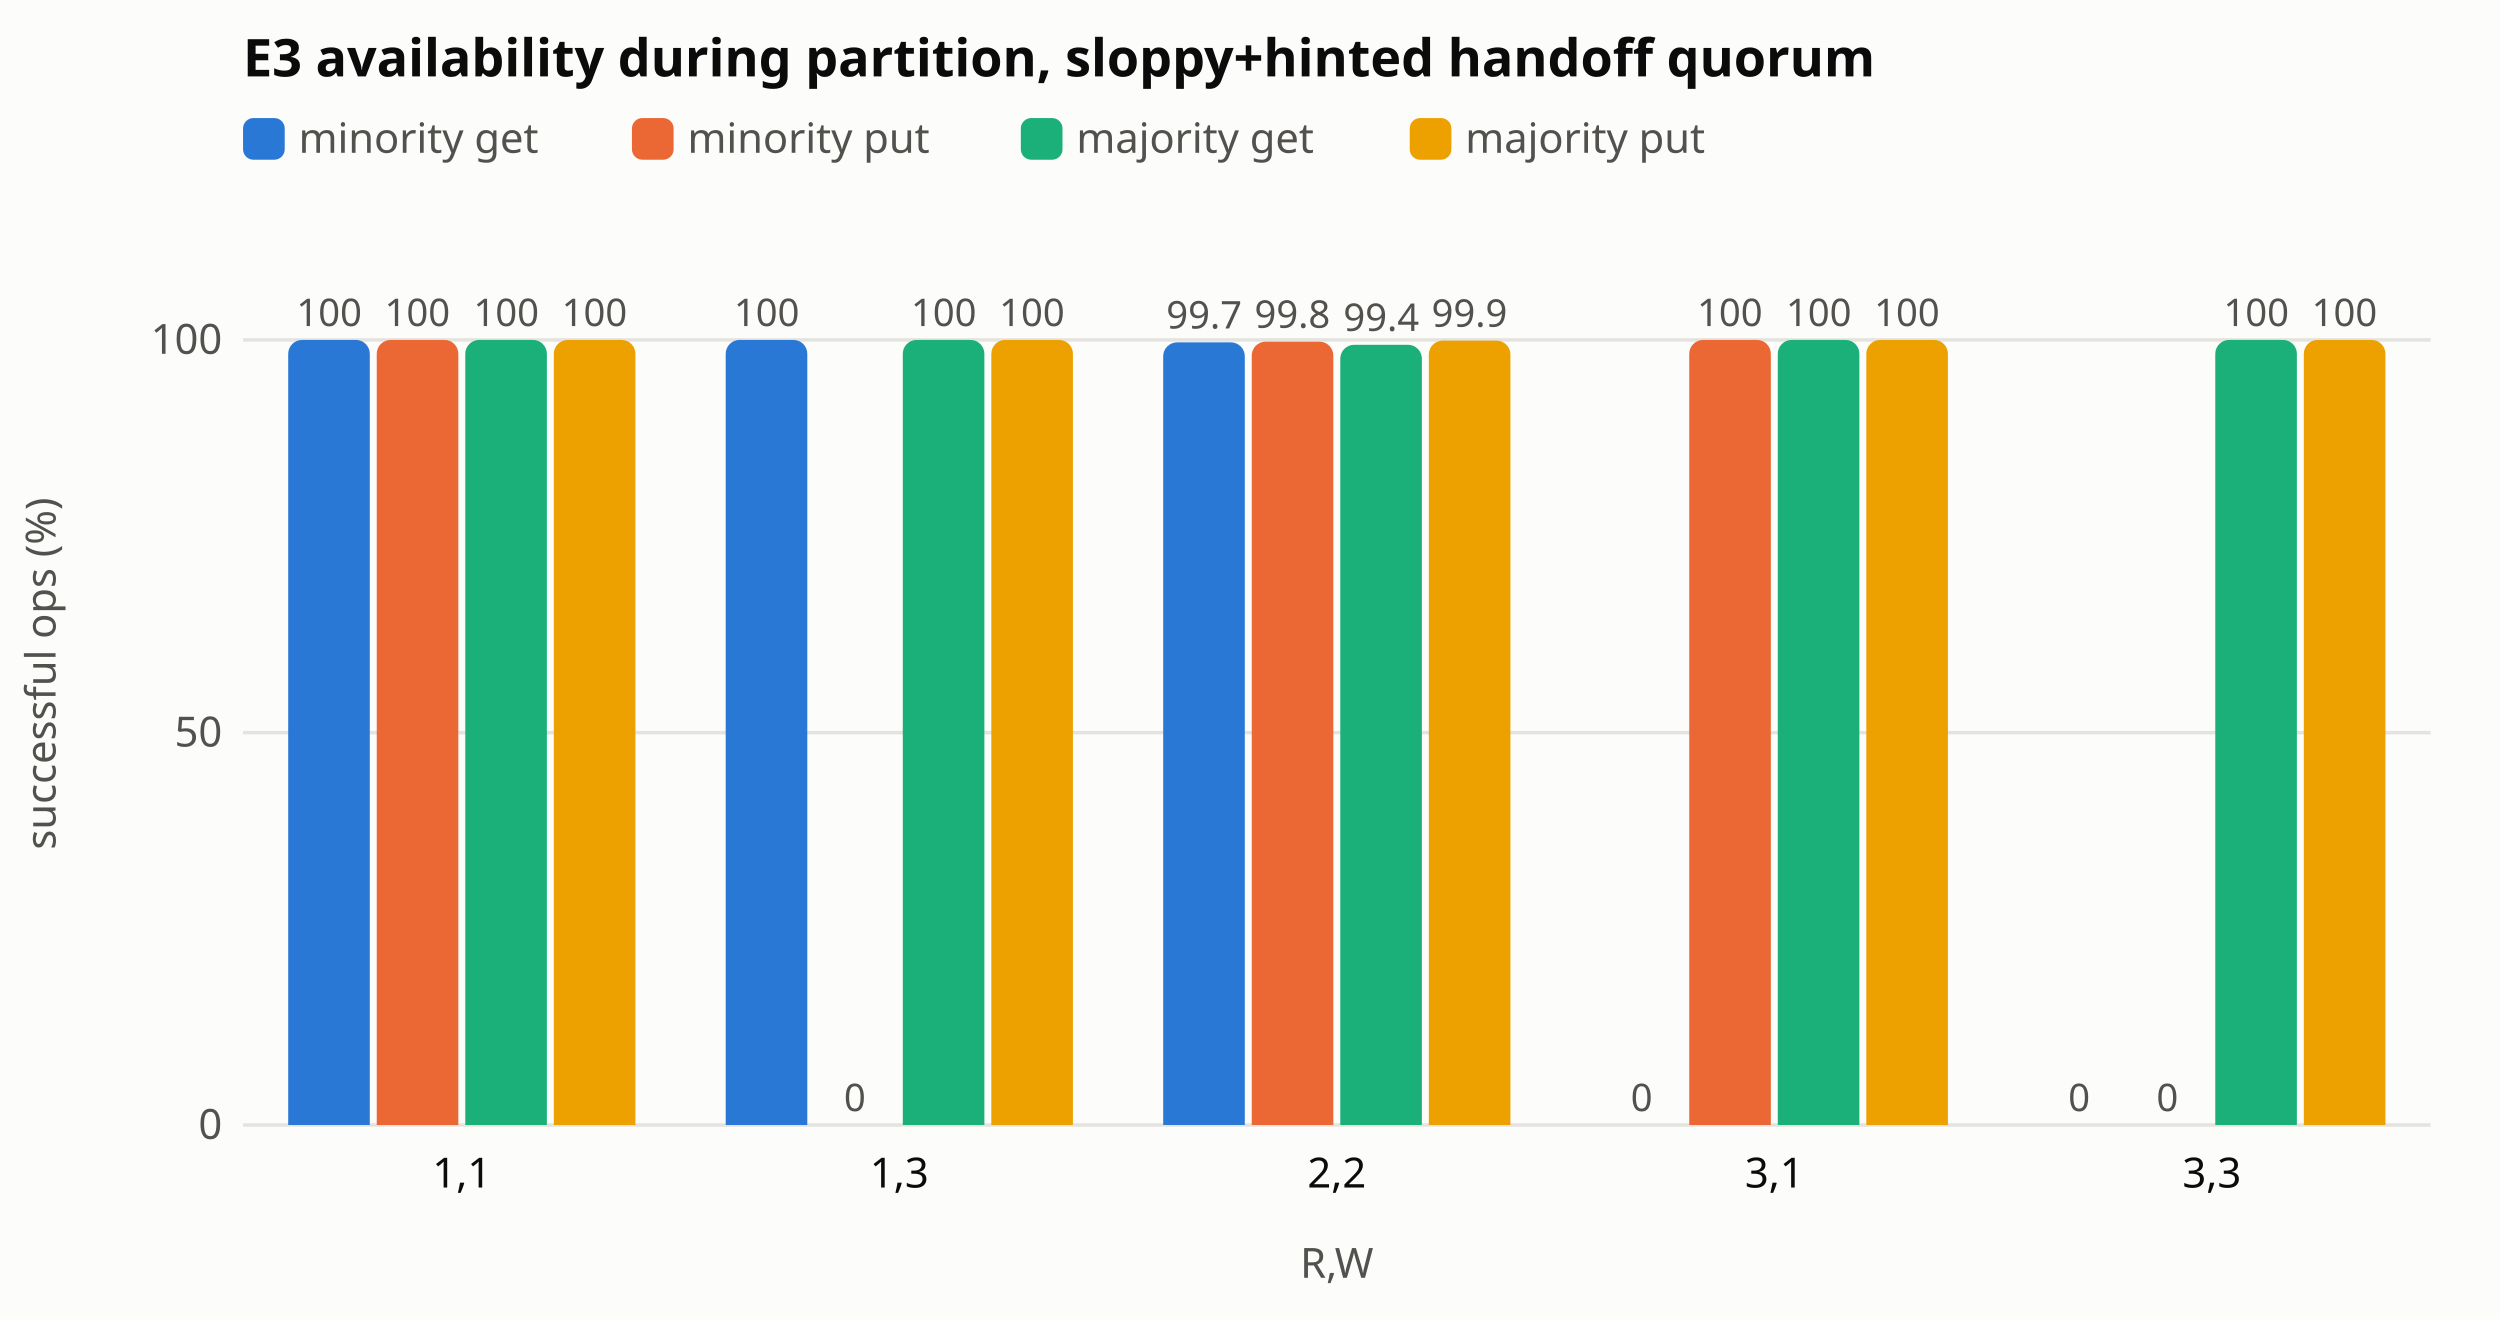
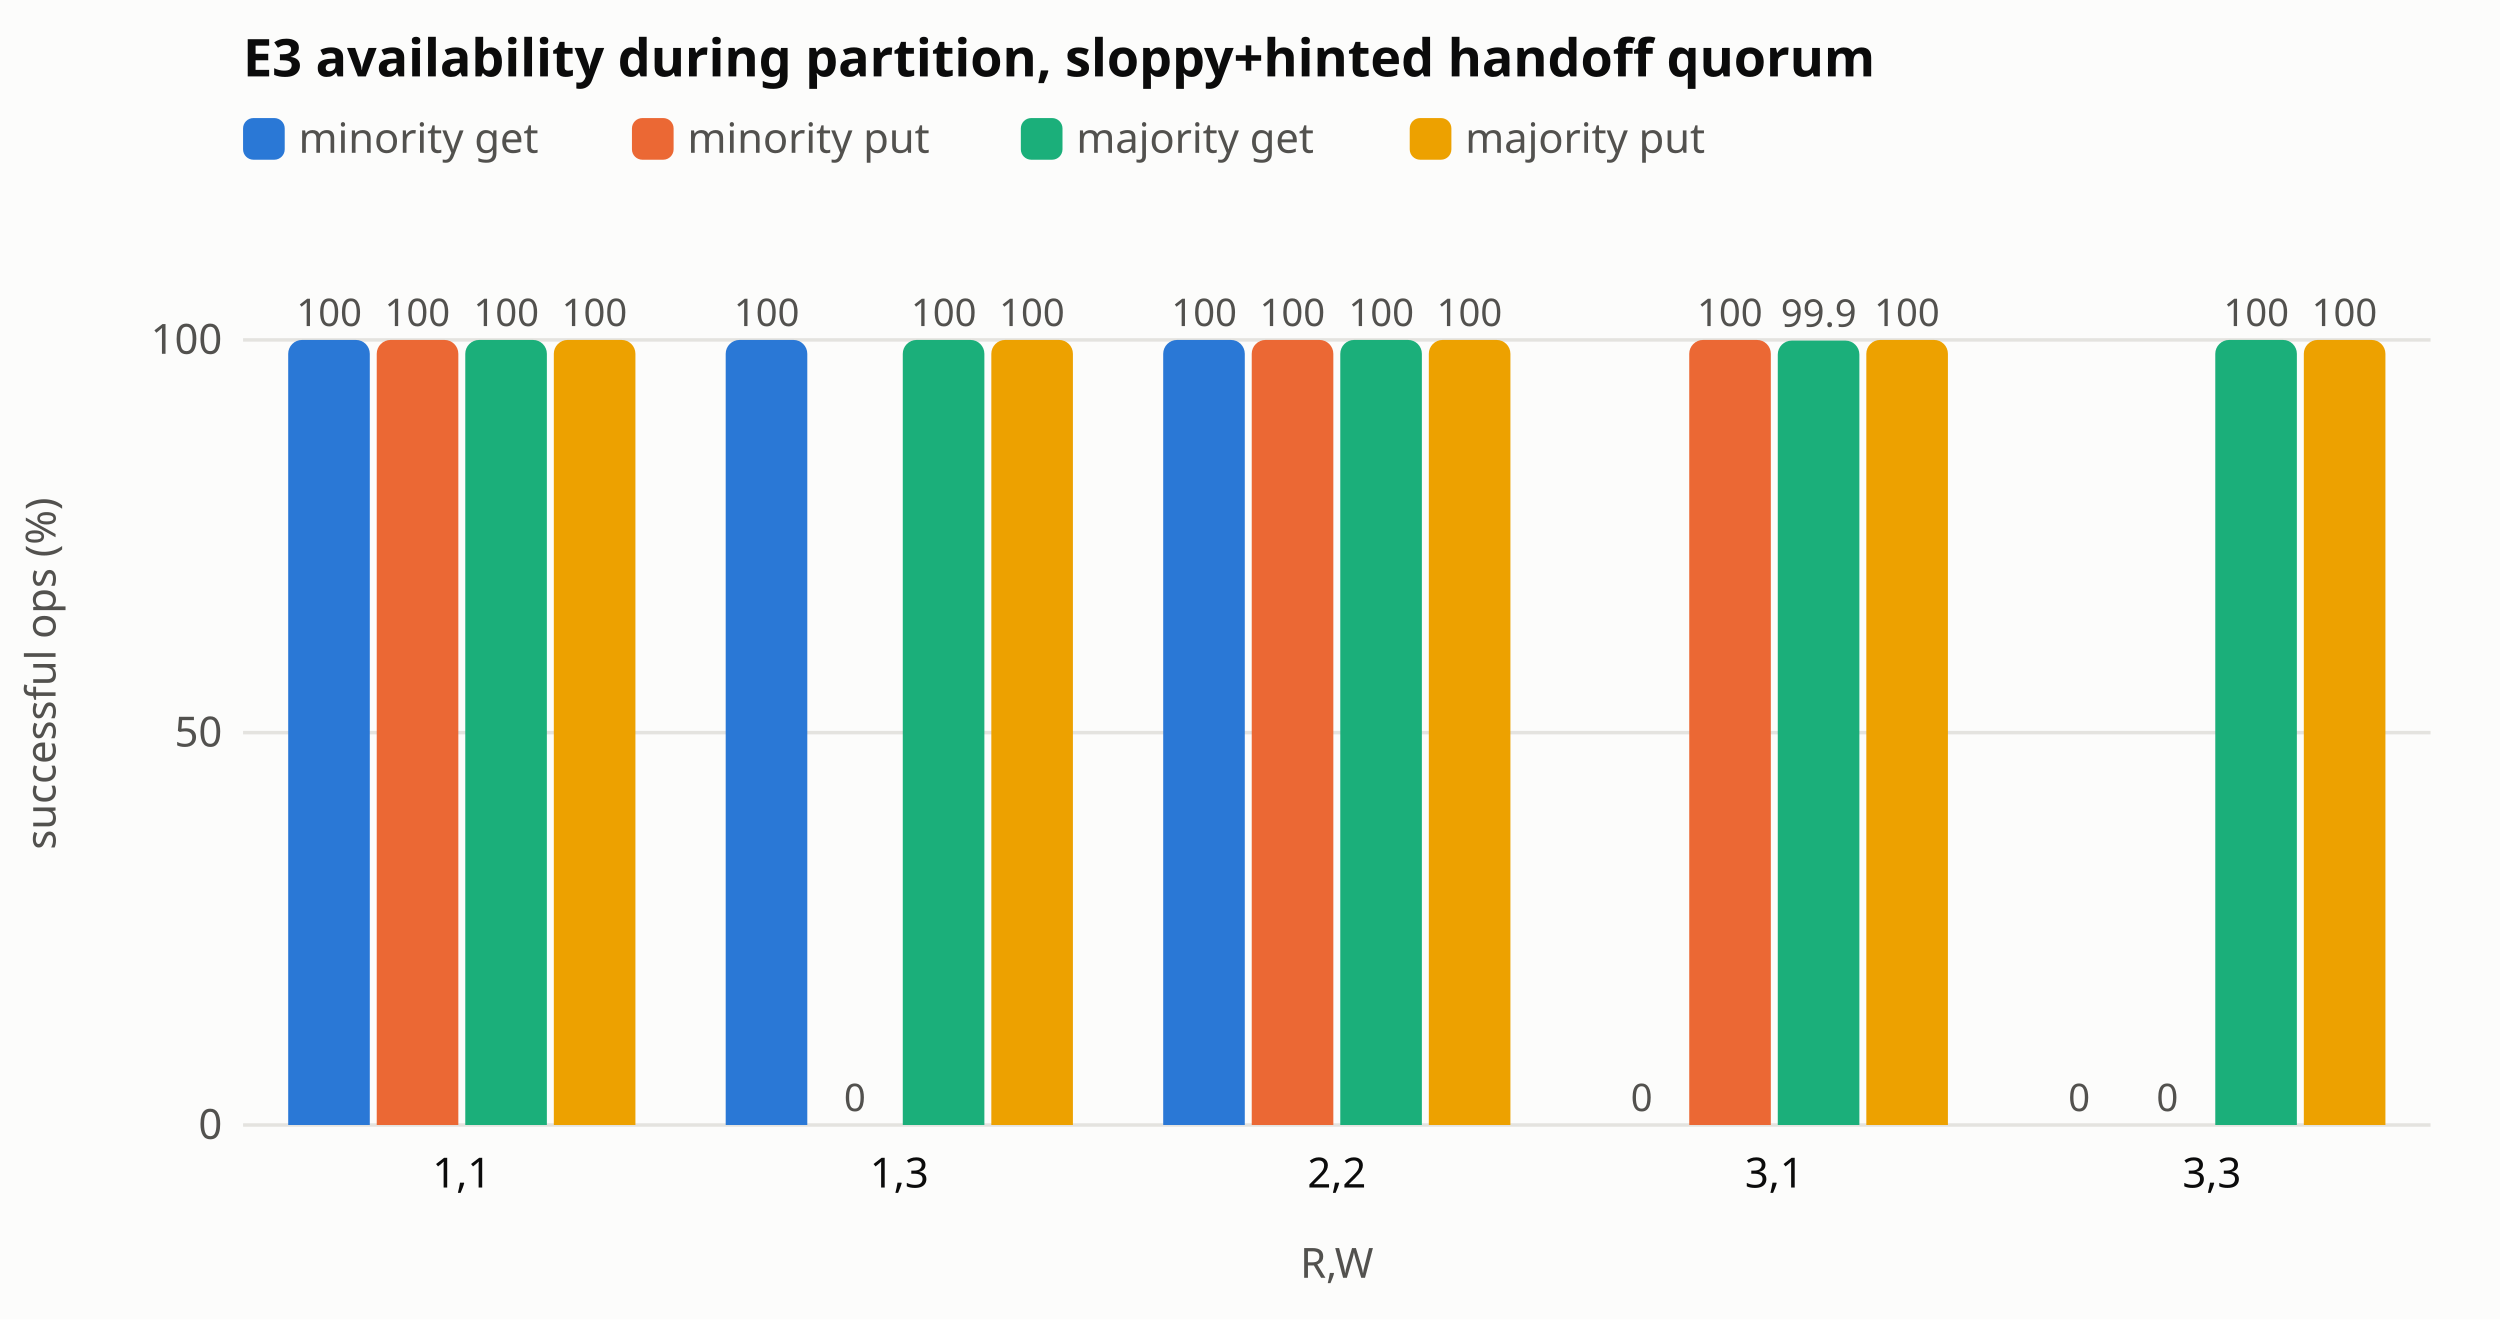
<svg xmlns="http://www.w3.org/2000/svg" width="720" height="380" font-family="system-ui,sans-serif" font-size="12">
  <rect width="100%" height="100%" fill="#fcfcfb" />
  <text x="70" y="22" font-size="15" font-weight="600" fill="#0b0b0b">E3 availability during partition, sloppy+hinted handoff quorum</text>
  <rect x="70" y="34" width="12" height="12" rx="3" fill="#2a78d6" />
  <text x="86" y="44" fill="#52514e">minority get</text>
  <rect x="182" y="34" width="12" height="12" rx="3" fill="#eb6834" />
  <text x="198" y="44" fill="#52514e">minority put</text>
  <rect x="294" y="34" width="12" height="12" rx="3" fill="#1baf7a" />
  <text x="310" y="44" fill="#52514e">majority get</text>
  <rect x="406" y="34" width="12" height="12" rx="3" fill="#eda100" />
  <text x="422" y="44" fill="#52514e">majority put</text>
  <text x="385" y="368" text-anchor="middle" fill="#52514e">R,W</text>
  <text transform="translate(16,194) rotate(-90)" text-anchor="middle" fill="#52514e">successful ops (%)</text>
  <line x1="70" x2="700" y1="324.0" y2="324.0" stroke="#e4e3df" />
  <text x="64" y="328.0" text-anchor="end" fill="#52514e">0</text>
  <line x1="70" x2="700" y1="211.0" y2="211.0" stroke="#e4e3df" />
  <text x="64" y="215.0" text-anchor="end" fill="#52514e">50</text>
  <line x1="70" x2="700" y1="97.9" y2="97.9" stroke="#e4e3df" />
  <text x="64" y="101.9" text-anchor="end" fill="#52514e">100</text>
  <text x="133.0" y="342" text-anchor="middle" fill="#0b0b0b">1,1</text>
  <path d="M83.0 324 V101.9 a4 4 0 0 1 4 -4 H102.5 a4 4 0 0 1 4 4 V324 Z" fill="#2a78d6" />
  <text x="94.8" y="93.9" text-anchor="middle" font-size="11" fill="#52514e">100</text>
  <path d="M108.5 324 V101.9 a4 4 0 0 1 4 -4 H128.0 a4 4 0 0 1 4 4 V324 Z" fill="#eb6834" />
  <text x="120.2" y="93.9" text-anchor="middle" font-size="11" fill="#52514e">100</text>
  <path d="M134.0 324 V101.9 a4 4 0 0 1 4 -4 H153.5 a4 4 0 0 1 4 4 V324 Z" fill="#1baf7a" />
  <text x="145.8" y="93.9" text-anchor="middle" font-size="11" fill="#52514e">100</text>
  <path d="M159.5 324 V101.9 a4 4 0 0 1 4 -4 H179.0 a4 4 0 0 1 4 4 V324 Z" fill="#eda100" />
  <text x="171.2" y="93.9" text-anchor="middle" font-size="11" fill="#52514e">100</text>
  <text x="259.0" y="342" text-anchor="middle" fill="#0b0b0b">1,3</text>
  <path d="M209.0 324 V101.9 a4 4 0 0 1 4 -4 H228.5 a4 4 0 0 1 4 4 V324 Z" fill="#2a78d6" />
  <text x="220.8" y="93.9" text-anchor="middle" font-size="11" fill="#52514e">100</text>
  <text x="246.2" y="320.0" text-anchor="middle" font-size="11" fill="#52514e">0</text>
  <path d="M260.0 324 V101.9 a4 4 0 0 1 4 -4 H279.5 a4 4 0 0 1 4 4 V324 Z" fill="#1baf7a" />
  <text x="271.8" y="93.9" text-anchor="middle" font-size="11" fill="#52514e">100</text>
  <path d="M285.5 324 V101.9 a4 4 0 0 1 4 -4 H305.0 a4 4 0 0 1 4 4 V324 Z" fill="#eda100" />
  <text x="297.2" y="93.9" text-anchor="middle" font-size="11" fill="#52514e">100</text>
  <text x="385.0" y="342" text-anchor="middle" fill="#0b0b0b">2,2</text>
-   <path d="M335.0 324 V102.6 a4 4 0 0 1 4 -4 H354.5 a4 4 0 0 1 4 4 V324 Z" fill="#2a78d6" />
-   <text x="346.8" y="94.6" text-anchor="middle" font-size="11" fill="#52514e">99.7</text>
-   <path d="M360.5 324 V102.4 a4 4 0 0 1 4 -4 H380.0 a4 4 0 0 1 4 4 V324 Z" fill="#eb6834" />
-   <text x="372.2" y="94.4" text-anchor="middle" font-size="11" fill="#52514e">99.8</text>
-   <path d="M386.0 324 V103.3 a4 4 0 0 1 4 -4 H405.5 a4 4 0 0 1 4 4 V324 Z" fill="#1baf7a" />
-   <text x="397.8" y="95.3" text-anchor="middle" font-size="11" fill="#52514e">99.4</text>
-   <path d="M411.5 324 V102.1 a4 4 0 0 1 4 -4 H431.0 a4 4 0 0 1 4 4 V324 Z" fill="#eda100" />
-   <text x="423.2" y="94.1" text-anchor="middle" font-size="11" fill="#52514e">99.9</text>
+   <path d="M335.0 324 V101.9 a4 4 0 0 1 4 -4 H354.5 a4 4 0 0 1 4 4 V324 Z" fill="#2a78d6" />
+   <text x="346.8" y="93.9" text-anchor="middle" font-size="11" fill="#52514e">100</text>
+   <path d="M360.5 324 V101.9 a4 4 0 0 1 4 -4 H380.0 a4 4 0 0 1 4 4 V324 Z" fill="#eb6834" />
+   <text x="372.2" y="93.9" text-anchor="middle" font-size="11" fill="#52514e">100</text>
+   <path d="M386.0 324 V101.9 a4 4 0 0 1 4 -4 H405.5 a4 4 0 0 1 4 4 V324 Z" fill="#1baf7a" />
+   <text x="397.8" y="93.9" text-anchor="middle" font-size="11" fill="#52514e">100</text>
+   <path d="M411.5 324 V101.9 a4 4 0 0 1 4 -4 H431.0 a4 4 0 0 1 4 4 V324 Z" fill="#eda100" />
+   <text x="423.2" y="93.9" text-anchor="middle" font-size="11" fill="#52514e">100</text>
  <text x="511.0" y="342" text-anchor="middle" fill="#0b0b0b">3,1</text>
  <text x="472.8" y="320.0" text-anchor="middle" font-size="11" fill="#52514e">0</text>
  <path d="M486.5 324 V101.9 a4 4 0 0 1 4 -4 H506.0 a4 4 0 0 1 4 4 V324 Z" fill="#eb6834" />
  <text x="498.2" y="93.9" text-anchor="middle" font-size="11" fill="#52514e">100</text>
-   <path d="M512.0 324 V101.9 a4 4 0 0 1 4 -4 H531.5 a4 4 0 0 1 4 4 V324 Z" fill="#1baf7a" />
-   <text x="523.8" y="93.9" text-anchor="middle" font-size="11" fill="#52514e">100</text>
+   <path d="M512.0 324 V102.1 a4 4 0 0 1 4 -4 H531.5 a4 4 0 0 1 4 4 V324 Z" fill="#1baf7a" />
+   <text x="523.8" y="94.1" text-anchor="middle" font-size="11" fill="#52514e">99.9</text>
  <path d="M537.5 324 V101.9 a4 4 0 0 1 4 -4 H557.0 a4 4 0 0 1 4 4 V324 Z" fill="#eda100" />
  <text x="549.2" y="93.9" text-anchor="middle" font-size="11" fill="#52514e">100</text>
  <text x="637.0" y="342" text-anchor="middle" fill="#0b0b0b">3,3</text>
  <text x="598.8" y="320.0" text-anchor="middle" font-size="11" fill="#52514e">0</text>
  <text x="624.2" y="320.0" text-anchor="middle" font-size="11" fill="#52514e">0</text>
  <path d="M638.0 324 V101.9 a4 4 0 0 1 4 -4 H657.5 a4 4 0 0 1 4 4 V324 Z" fill="#1baf7a" />
  <text x="649.8" y="93.9" text-anchor="middle" font-size="11" fill="#52514e">100</text>
  <path d="M663.5 324 V101.9 a4 4 0 0 1 4 -4 H683.0 a4 4 0 0 1 4 4 V324 Z" fill="#eda100" />
  <text x="675.2" y="93.9" text-anchor="middle" font-size="11" fill="#52514e">100</text>
</svg>
